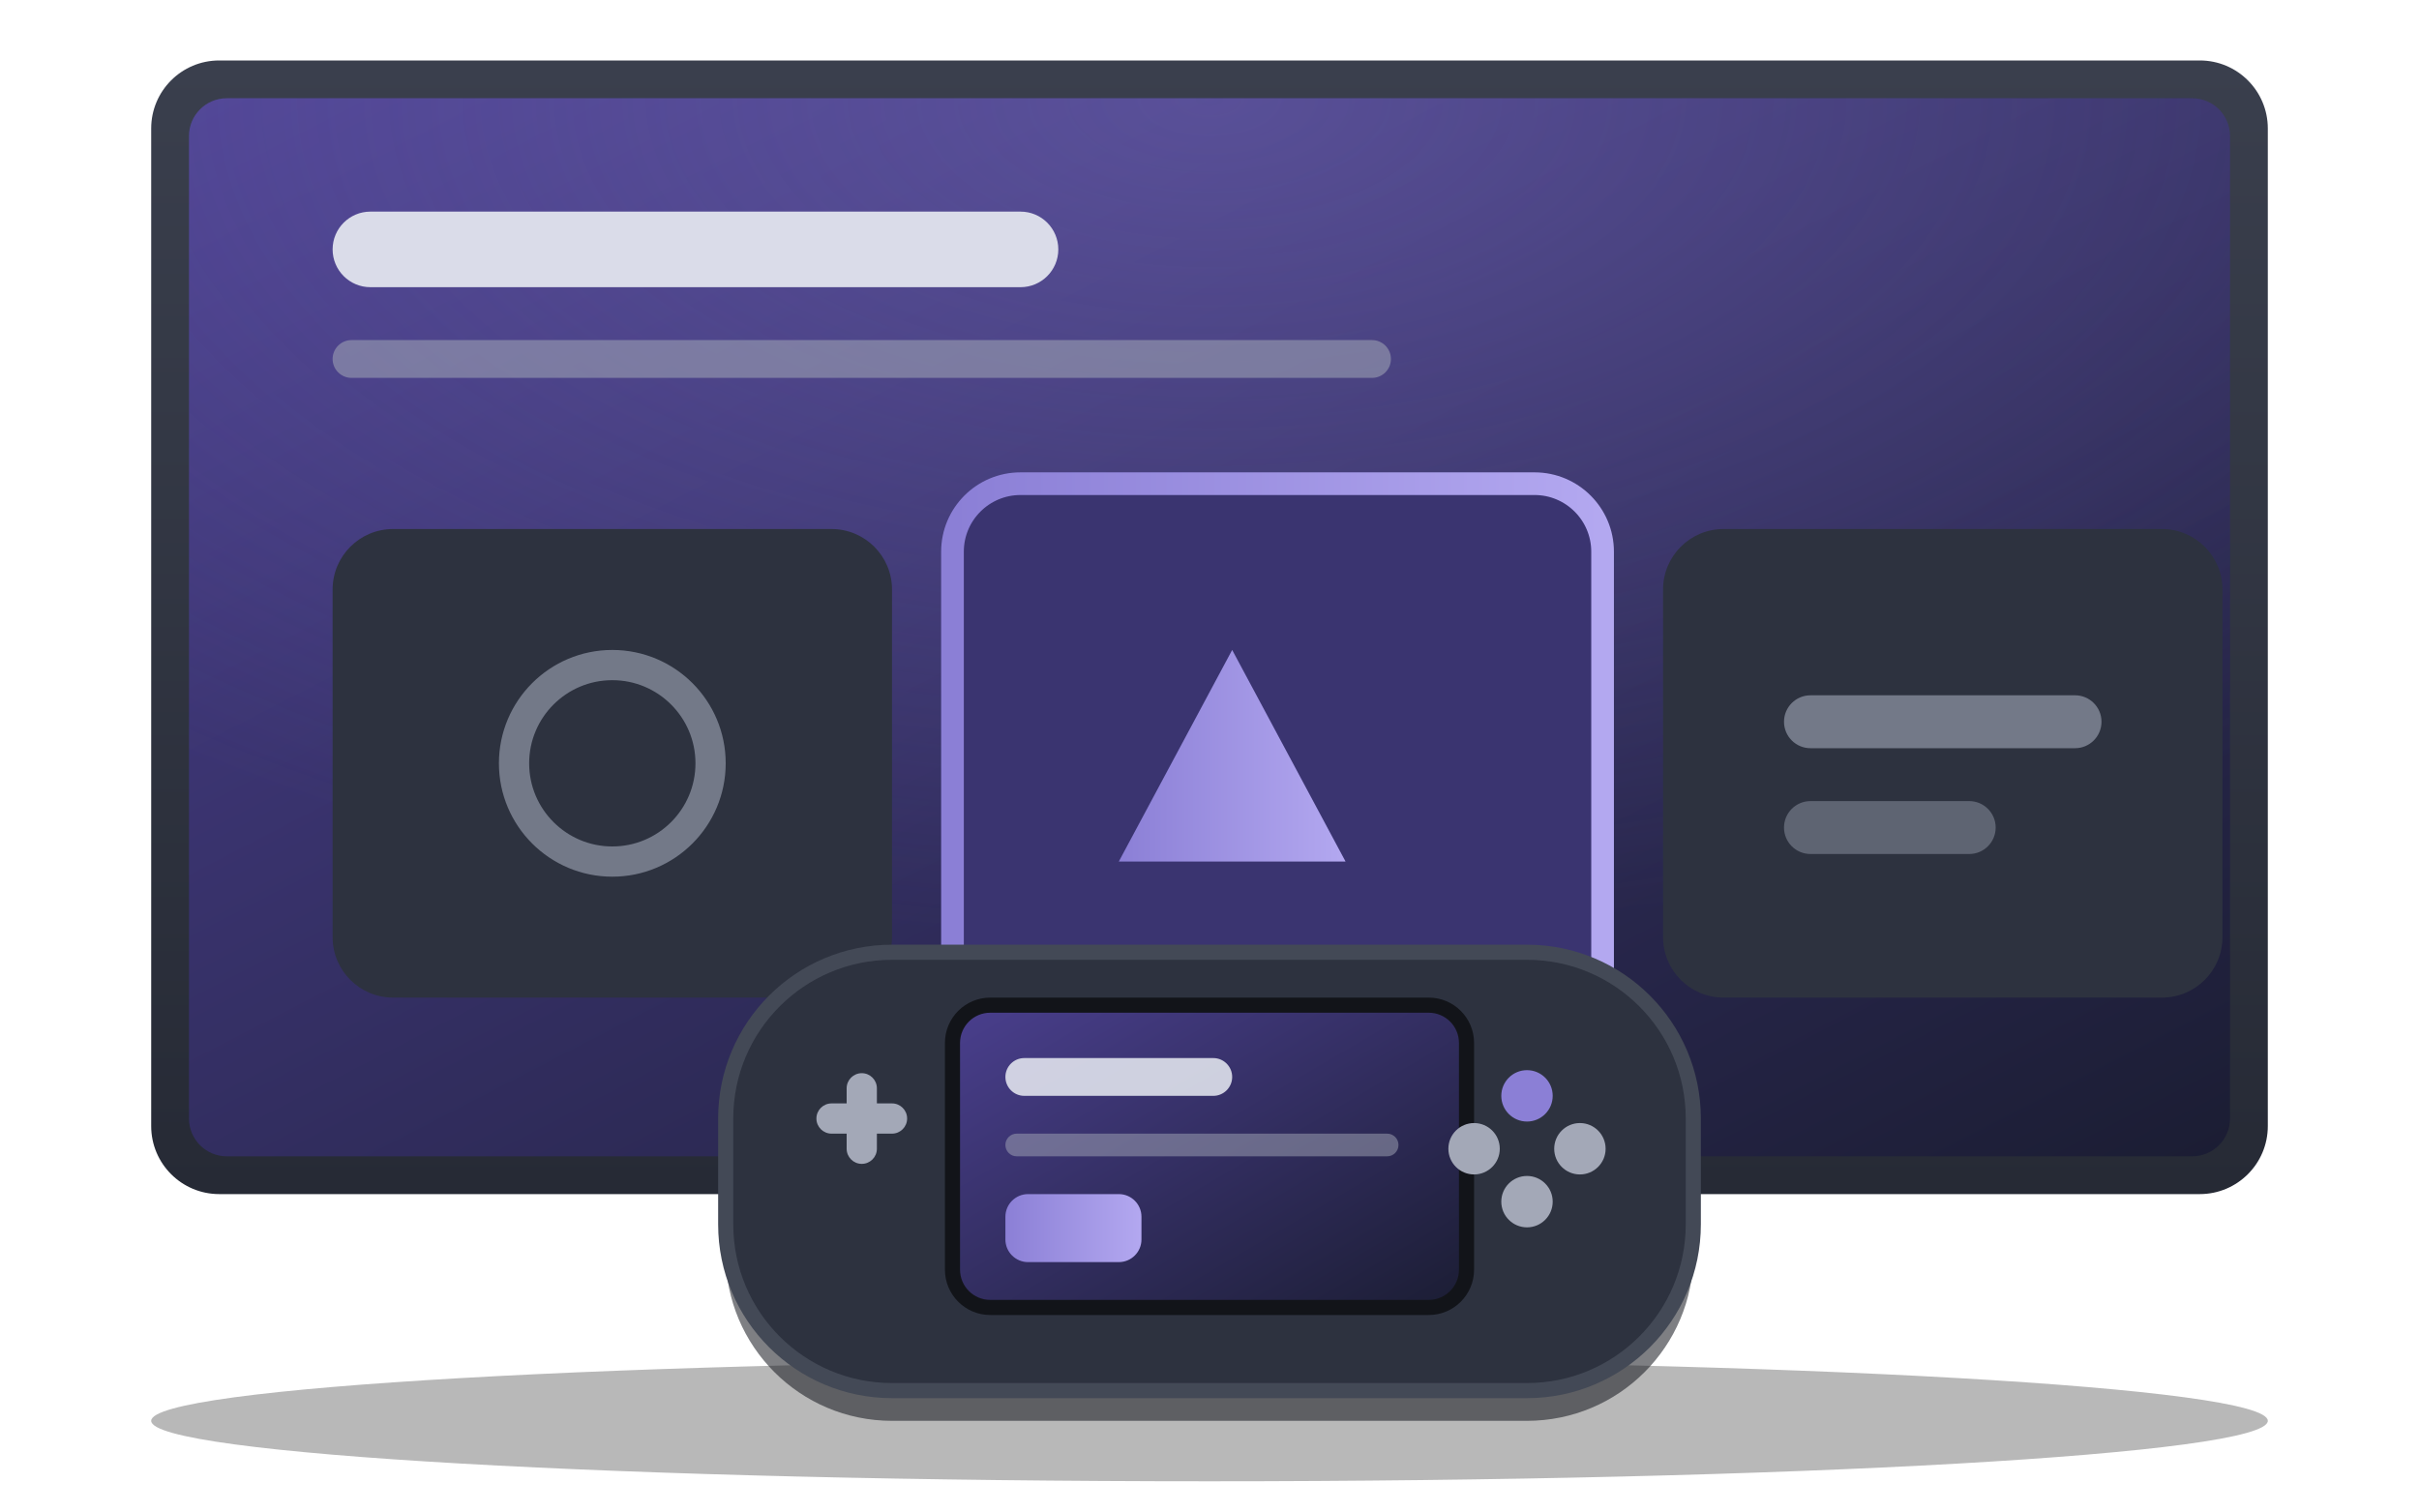
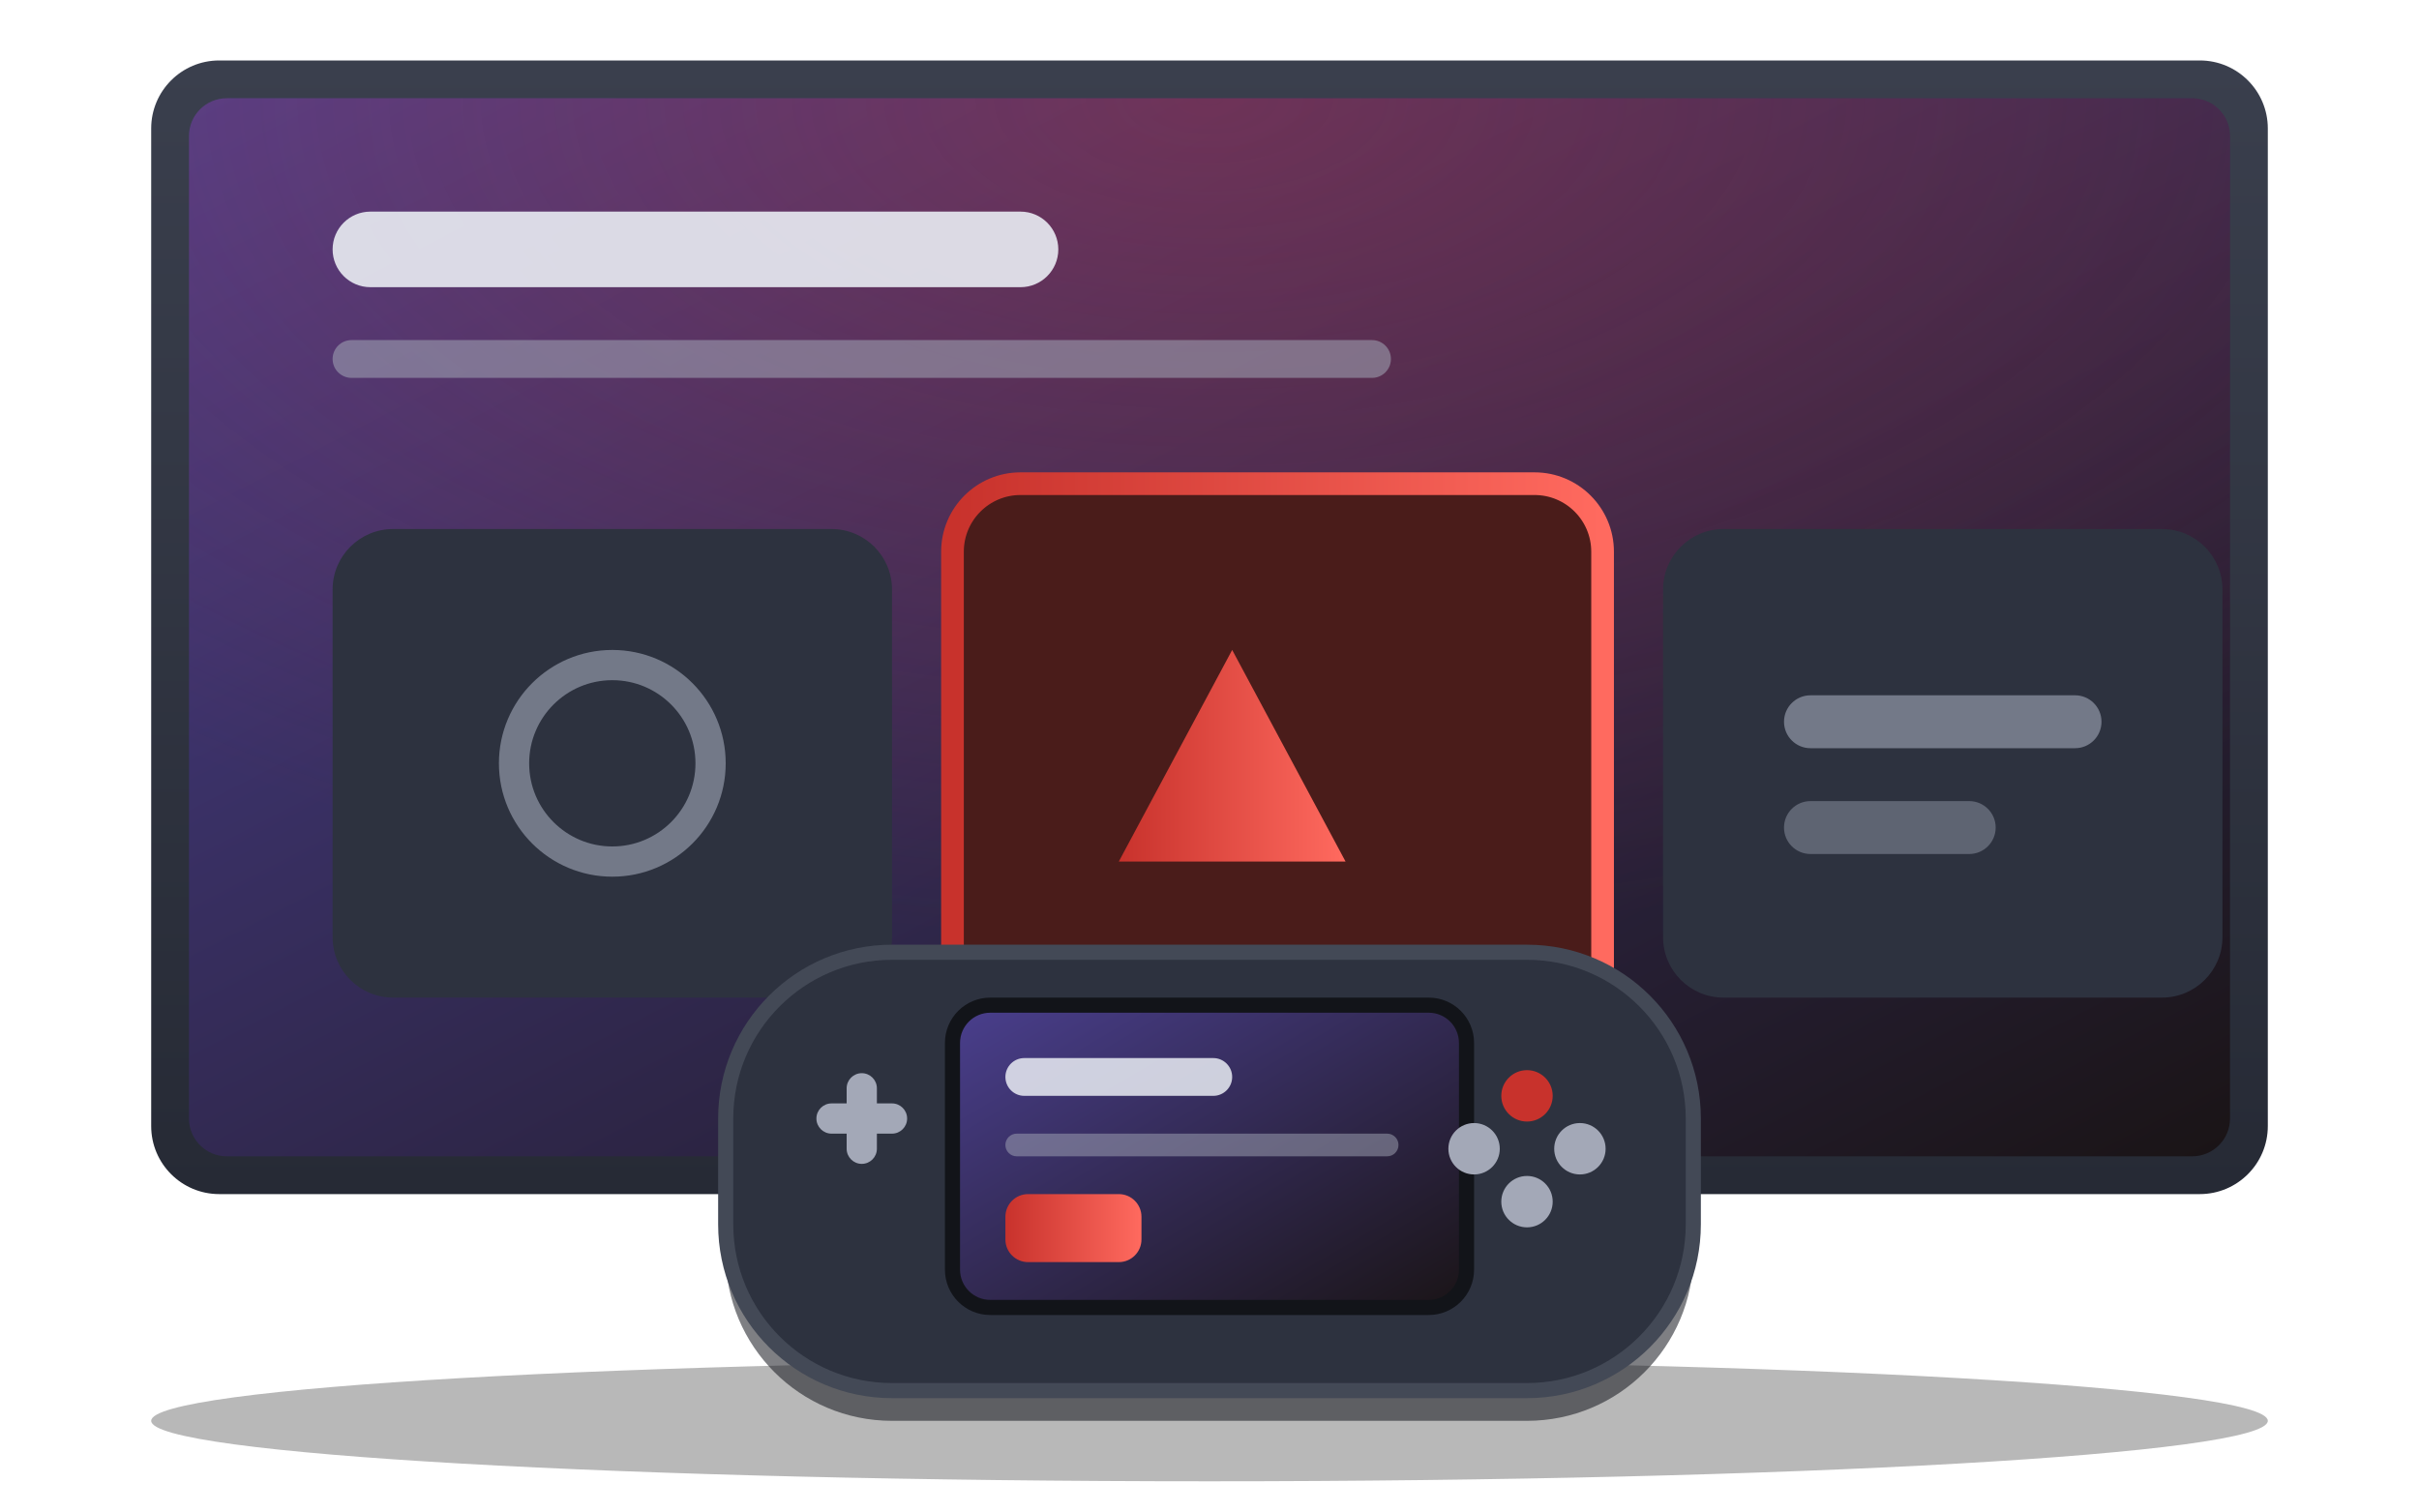
<svg xmlns="http://www.w3.org/2000/svg" viewBox="0 0 320 200" width="320" height="200">
  <defs>
    <linearGradient id="screen" x1="0" y1="0" x2="1" y2="1">
      <stop offset="0" stop-color="#4a3f8e" />
-       <stop offset="1" stop-color="#1b1d33" />
+       <stop offset="1" stop-color="#1a1416" />
    </linearGradient>
    <linearGradient id="bezel" x1="0" y1="0" x2="0" y2="1">
      <stop offset="0" stop-color="#3a3f4d" />
      <stop offset="1" stop-color="#262a35" />
    </linearGradient>
    <linearGradient id="accent" x1="0" y1="0" x2="1" y2="0">
-       <stop offset="0" stop-color="#8b7fd6" />
-       <stop offset="1" stop-color="#b3a8f0" />
+       <stop offset="0" stop-color="#c8322c" />
+       <stop offset="1" stop-color="#ff6a5f" />
    </linearGradient>
    <radialGradient id="glow" cx="0.5" cy="0" r="0.8">
-       <stop offset="0" stop-color="#8b7fd6" stop-opacity="0.35" />
-       <stop offset="1" stop-color="#8b7fd6" stop-opacity="0" />
+       <stop offset="0" stop-color="#c8322c" stop-opacity="0.35" />
+       <stop offset="1" stop-color="#c8322c" stop-opacity="0" />
    </radialGradient>
  </defs>
  <ellipse cx="160" cy="188" rx="140" ry="8" fill="#000" opacity="0.28" />
  <rect x="20" y="8" width="280" height="150" rx="9" fill="url(#bezel)" />
  <rect x="25" y="13" width="270" height="140" rx="5" fill="url(#screen)" />
  <rect x="25" y="13" width="270" height="140" rx="5" fill="url(#glow)" />
  <rect x="44" y="28" width="96" height="10" rx="5" fill="#e9ecf3" opacity="0.9" />
  <rect x="44" y="45" width="140" height="5" rx="2.5" fill="#a3a8b7" opacity="0.55" />
  <rect x="44" y="70" width="74" height="62" rx="8" fill="#2d323f" />
-   <rect x="126" y="64" width="86" height="74" rx="9" fill="#3a3470" stroke="url(#accent)" stroke-width="3" />
+   <rect x="126" y="64" width="86" height="74" rx="9" fill="#4a1c1a" stroke="url(#accent)" stroke-width="3" />
  <rect x="220" y="70" width="74" height="62" rx="8" fill="#2d323f" />
  <path d="M148 114l15-28 15 28z" fill="url(#accent)" />
  <circle cx="81" cy="101" r="13" fill="none" stroke="#737988" stroke-width="4" />
  <rect x="236" y="92" width="42" height="7" rx="3.5" fill="#737988" />
  <rect x="236" y="106" width="28" height="7" rx="3.5" fill="#737988" opacity="0.7" />
  <rect x="146" y="158" width="28" height="10" fill="#2d323f" />
  <rect x="112" y="166" width="96" height="7" rx="3.5" fill="#3a3f4d" />
  <g transform="translate(96 126)">
    <rect x="0" y="0" width="128" height="58" rx="22" fill="#14161d" opacity="0.55" transform="translate(0 4)" />
    <rect x="0" y="0" width="128" height="58" rx="22" fill="#2d323f" stroke="#434956" stroke-width="2" />
    <rect x="30" y="7" width="68" height="40" rx="5" fill="url(#screen)" stroke="#121419" stroke-width="2" />
    <rect x="37" y="14" width="30" height="5" rx="2.5" fill="#e9ecf3" opacity="0.85" />
    <rect x="37" y="24" width="52" height="3" rx="1.5" fill="#a3a8b7" opacity="0.5" />
    <rect x="37" y="32" width="18" height="9" rx="3" fill="url(#accent)" />
    <rect x="12" y="20" width="12" height="4" rx="2" fill="#a3a8b7" />
    <rect x="16" y="16" width="4" height="12" rx="2" fill="#a3a8b7" />
-     <circle cx="106" cy="19" r="3.4" fill="#8b7fd6" />
+     <circle cx="106" cy="19" r="3.4" fill="#c8322c" />
    <circle cx="113" cy="26" r="3.4" fill="#a3a8b7" />
    <circle cx="99" cy="26" r="3.4" fill="#a3a8b7" />
    <circle cx="106" cy="33" r="3.4" fill="#a3a8b7" />
  </g>
</svg>
